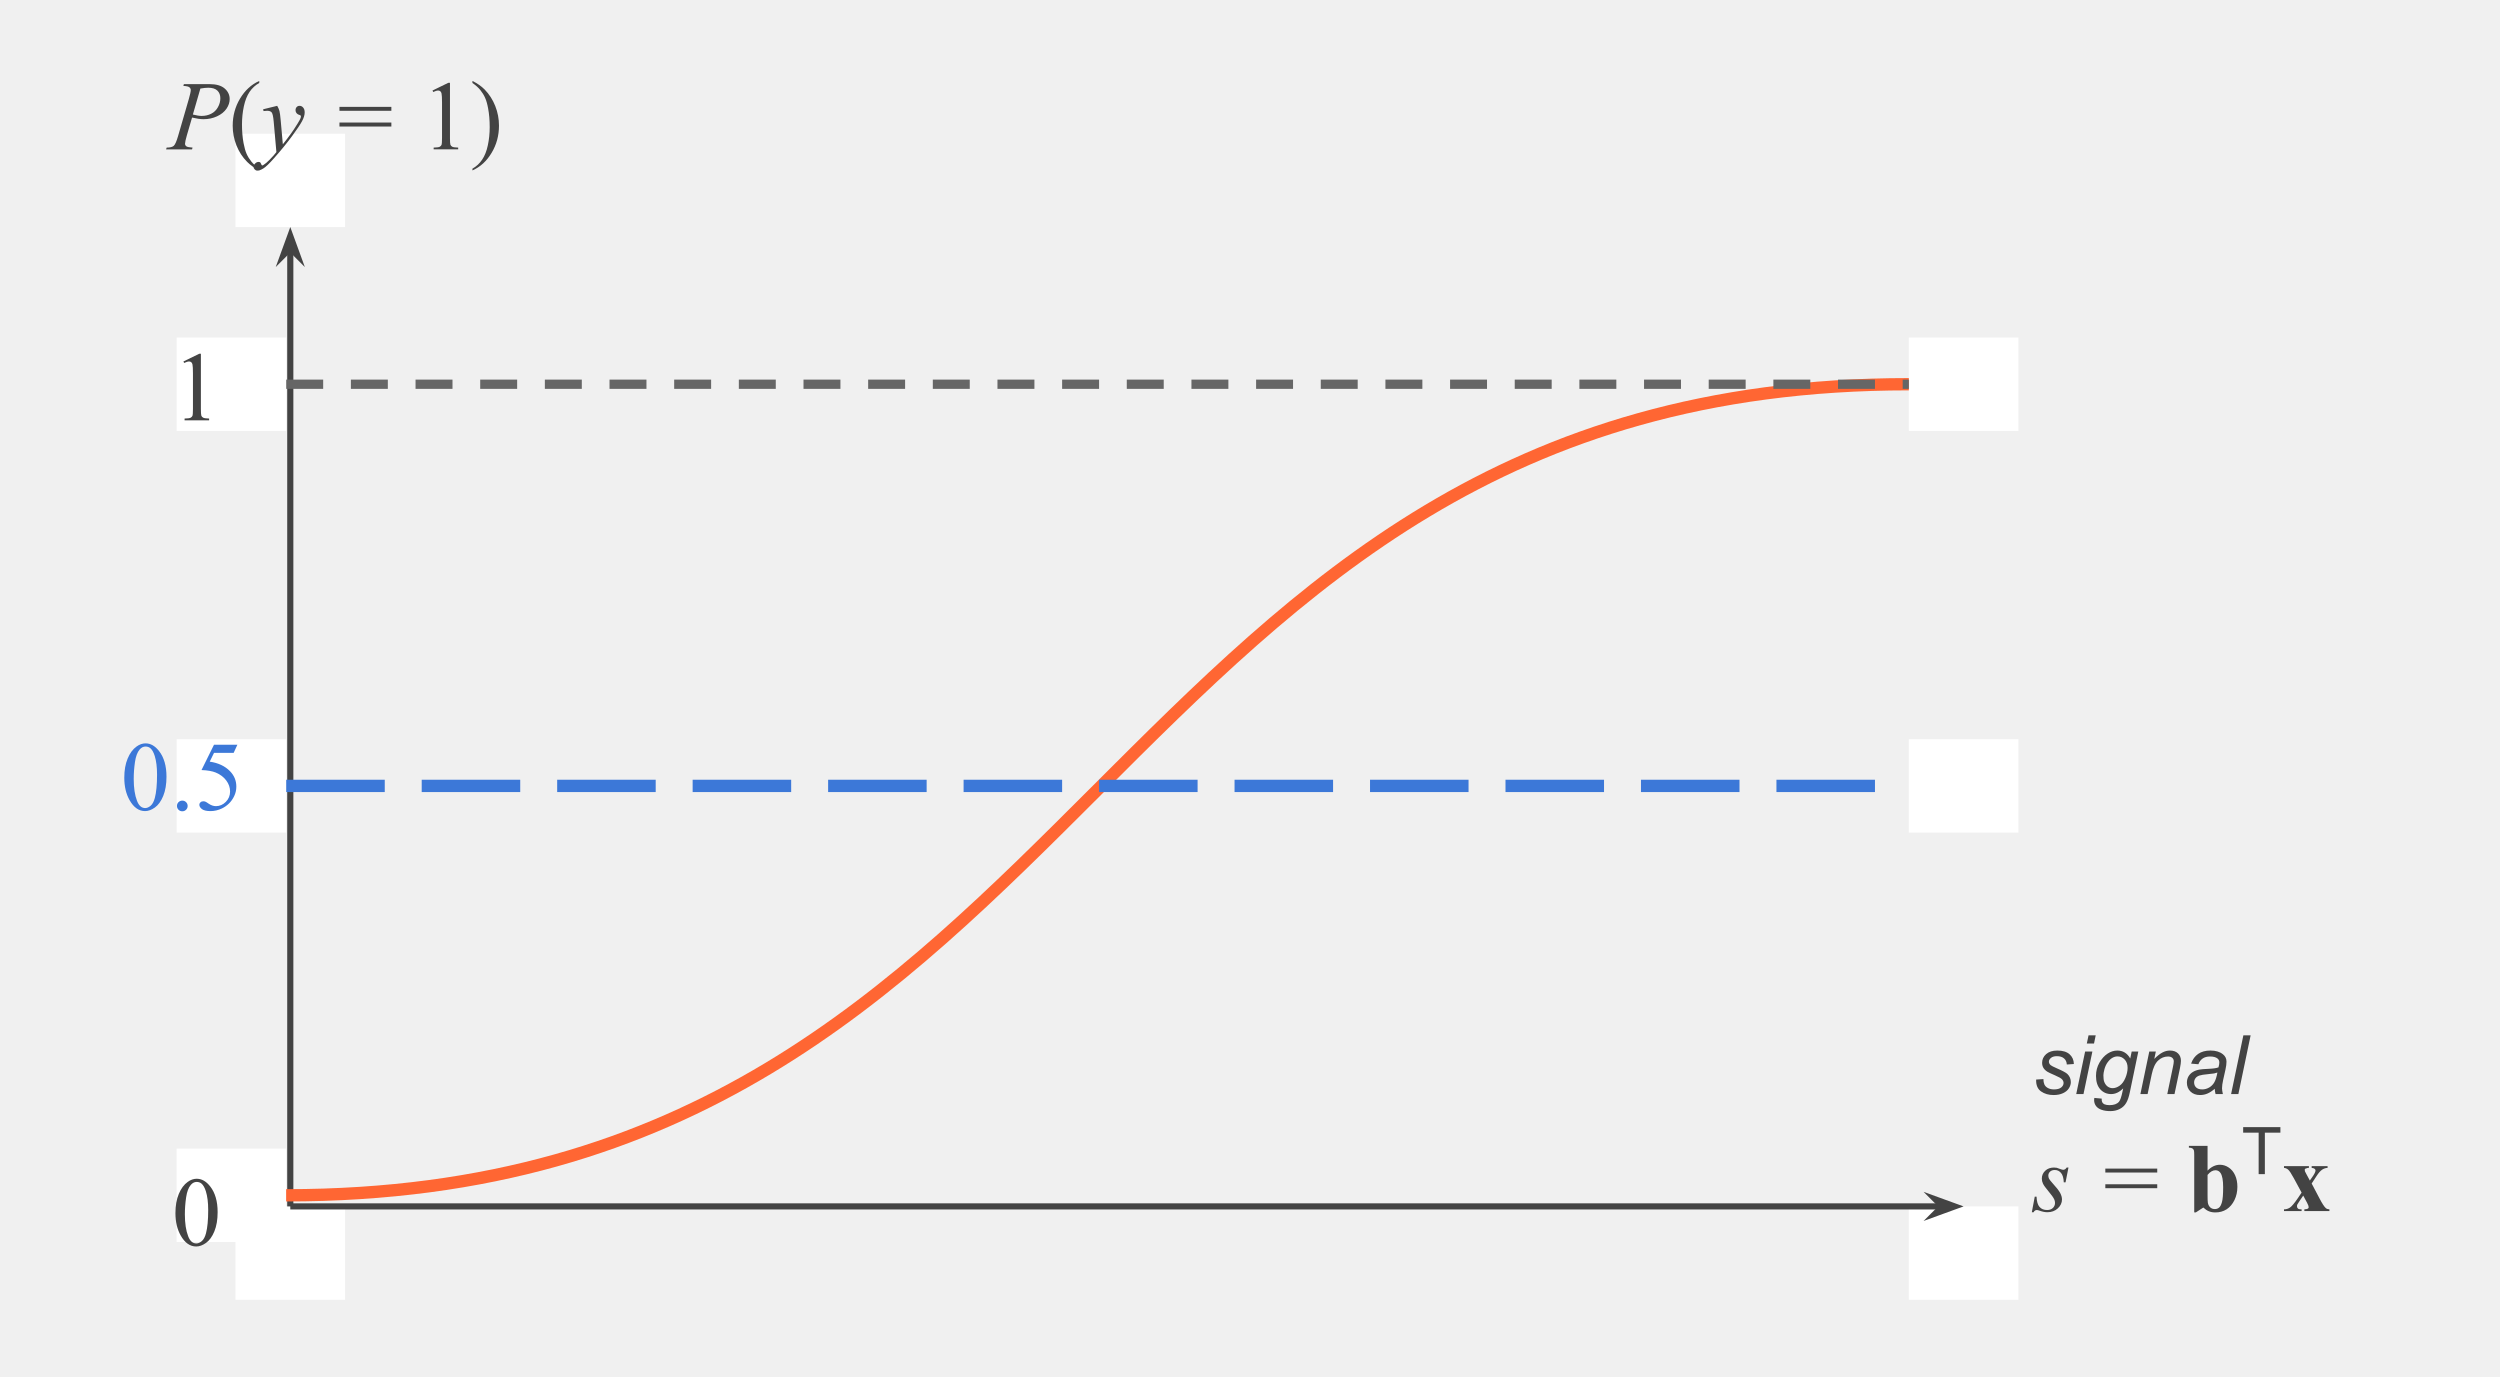
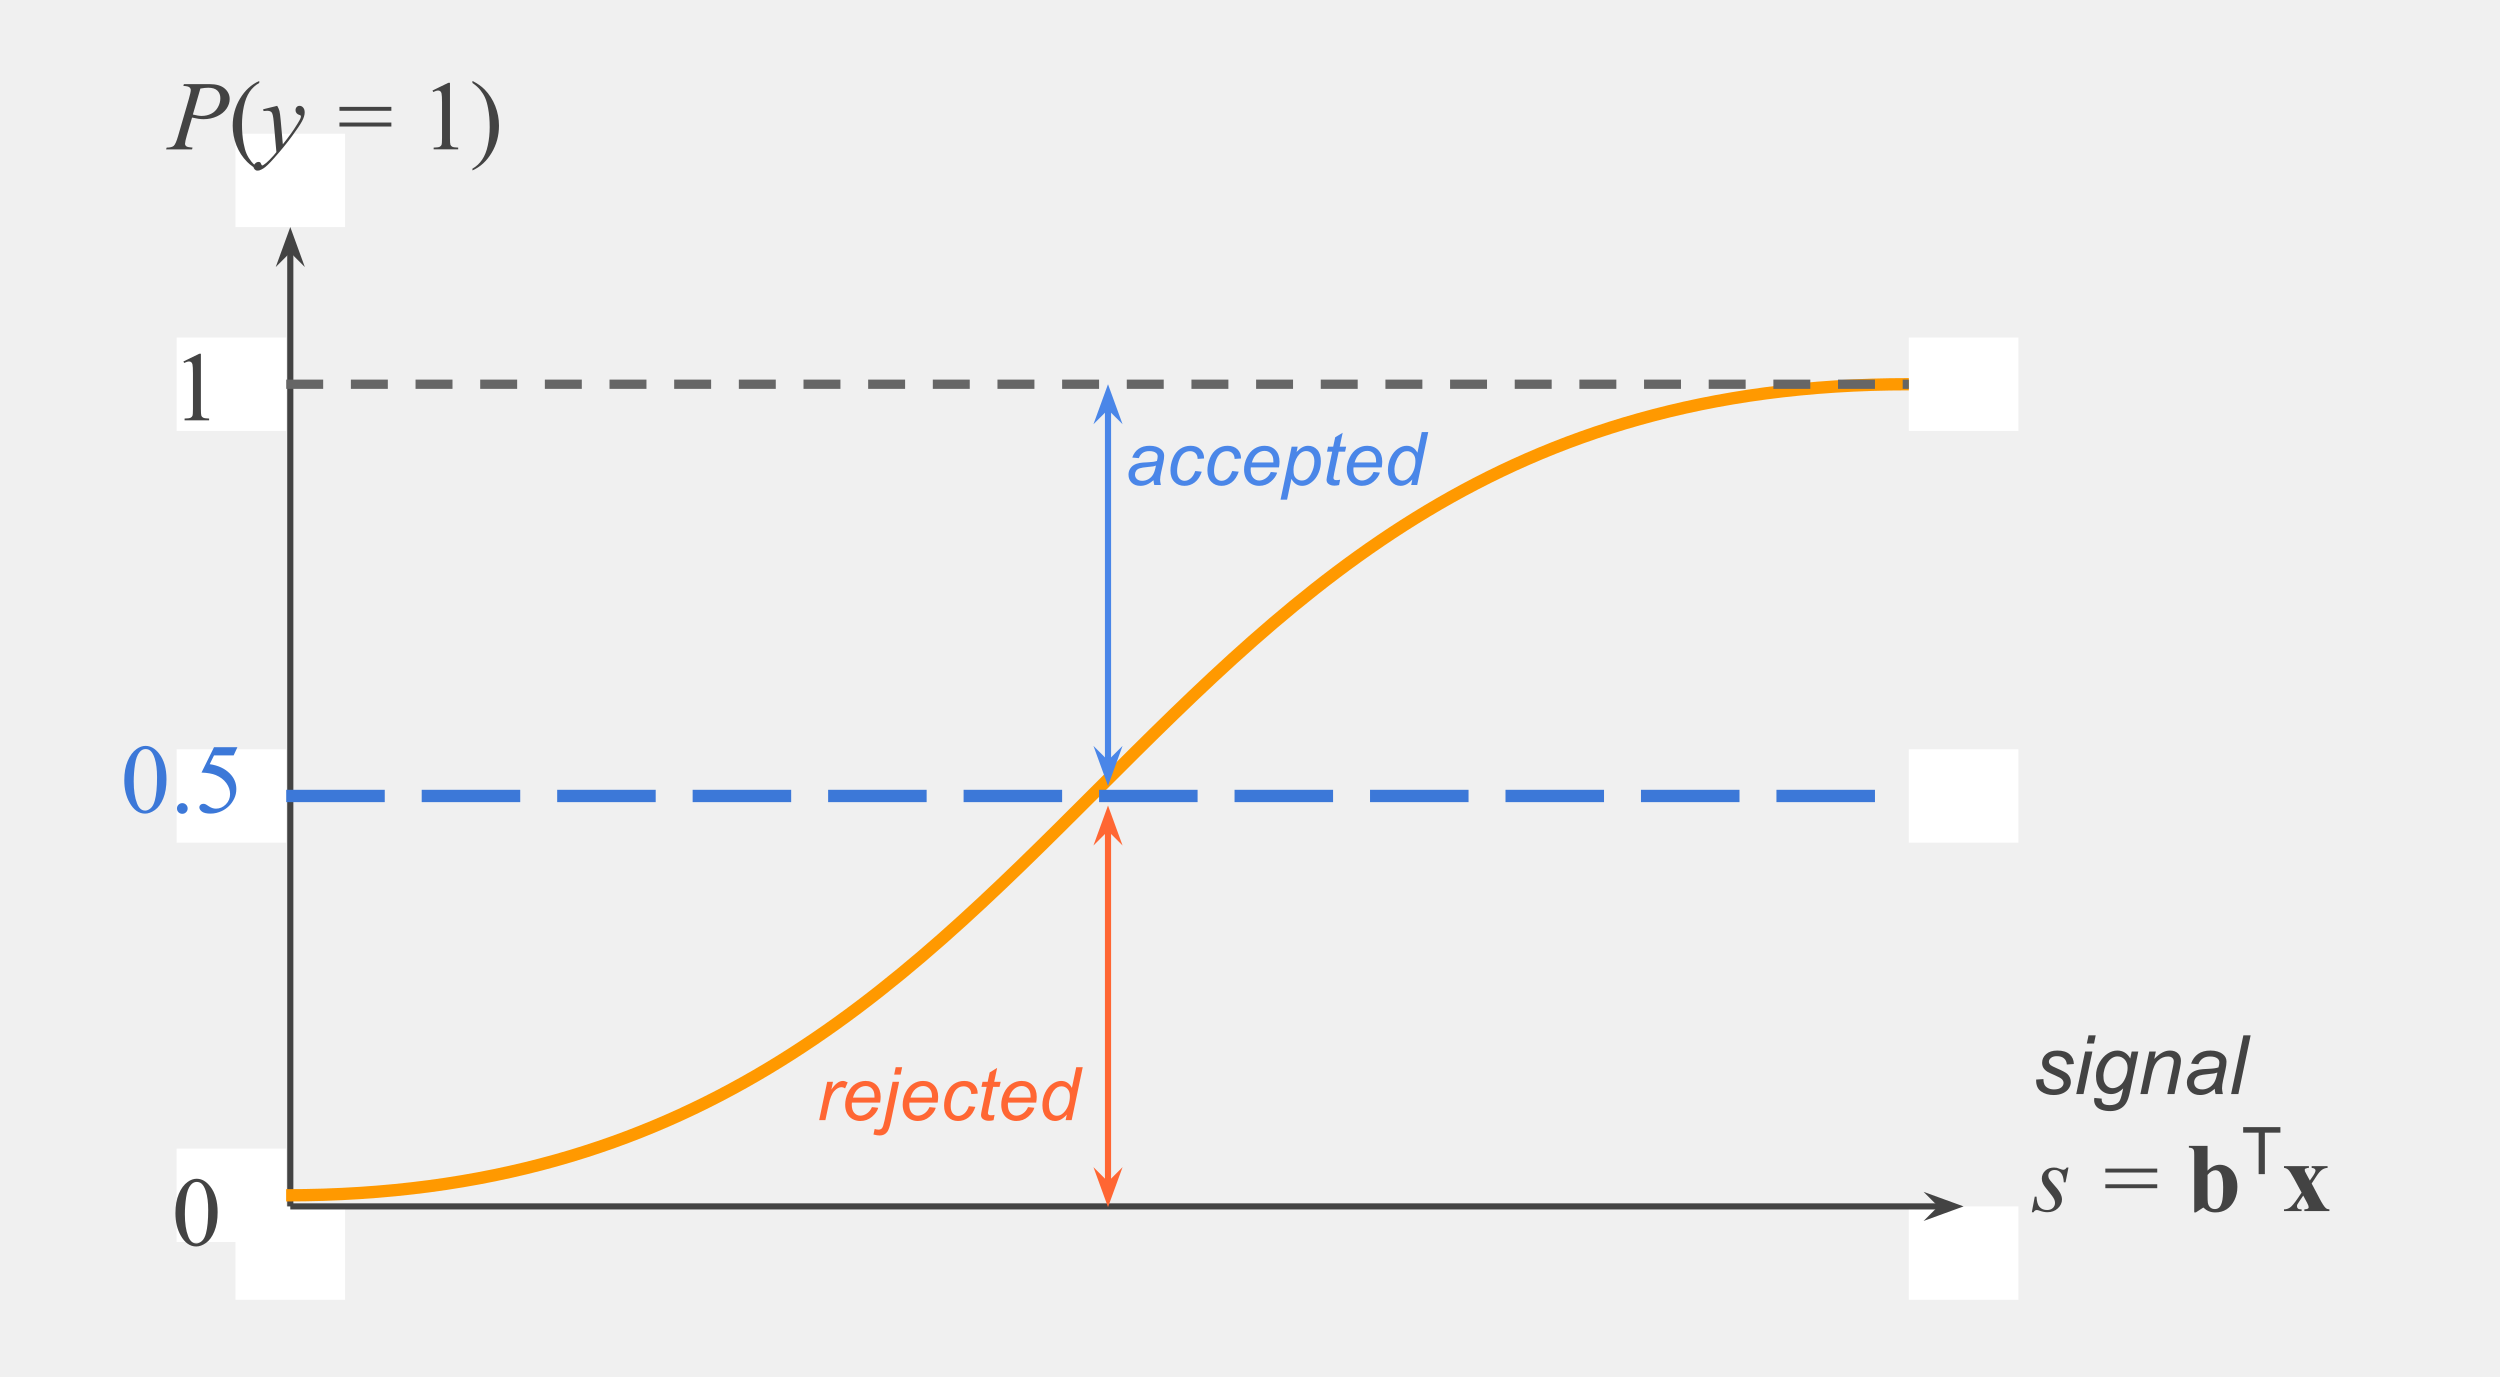
<svg xmlns="http://www.w3.org/2000/svg" version="1.1" viewBox="0.0 0.0 811.963 446.916" fill="none" stroke="none" stroke-linecap="square" stroke-miterlimit="10">
  <clipPath id="p.0">
    <path d="m0 0l811.963 0l0 446.916l-811.963 0l0 -446.916z" clip-rule="nonzero" />
  </clipPath>
  <g clip-path="url(#p.0)">
    <path fill="#000000" fill-opacity="0.0" d="m0 0l811.963 0l0 446.916l-811.963 0z" fill-rule="evenodd" />
    <path fill="#ffffff" d="m57.347 373.052l35.591 0l0 30.331l-35.591 0z" fill-rule="evenodd" />
    <path fill="#ffffff" d="m76.486 43.427l35.591 0l0 30.331l-35.591 0z" fill-rule="evenodd" />
    <path fill="#ffffff" d="m76.486 391.822l35.591 0l0 30.331l-35.591 0z" fill-rule="evenodd" />
    <path fill="#ffffff" d="m619.958 391.822l35.591 0l0 30.331l-35.591 0z" fill-rule="evenodd" />
    <path fill="#000000" fill-opacity="0.0" d="m94.281 391.822l0 -318.079" fill-rule="evenodd" />
    <path stroke="#434343" stroke-width="2.0" stroke-linejoin="round" stroke-linecap="butt" d="m94.281 391.822l0 -311.225" fill-rule="evenodd" />
    <path fill="#434343" stroke="#434343" stroke-width="2.0" stroke-linecap="butt" d="m94.281 80.597l2.249 2.249l-2.249 -6.18l-2.249 6.18z" fill-rule="evenodd" />
    <path fill="#000000" fill-opacity="0.0" d="m94.281 391.822l543.465 0" fill-rule="evenodd" />
    <path stroke="#434343" stroke-width="2.0" stroke-linejoin="round" stroke-linecap="butt" d="m94.281 391.822l536.61 0" fill-rule="evenodd" />
    <path fill="#434343" stroke="#434343" stroke-width="2.0" stroke-linecap="butt" d="m630.891 391.822l-2.249 2.249l6.18 -2.249l-6.18 -2.249z" fill-rule="evenodd" />
    <path fill="#ffffff" d="m619.958 109.625l35.591 0l0 30.331l-35.591 0z" fill-rule="evenodd" />
    <path fill="#ffffff" d="m57.372 109.625l35.591 0l0 30.331l-35.591 0z" fill-rule="evenodd" />
    <path fill="#000000" fill-opacity="0.0" d="m92.934 388.223c131.756 0 197.634 -65.858 263.512 -131.717c65.878 -65.858 131.756 -131.717 263.512 -131.717" fill-rule="evenodd" />
-     <path stroke="#ff6633" stroke-width="4.0" stroke-linejoin="round" stroke-linecap="butt" d="m92.934 388.223c131.756 0 197.634 -65.858 263.512 -131.717c65.878 -65.858 131.756 -131.717 263.512 -131.717" fill-rule="evenodd" />
+     <path stroke="#ff9900" stroke-width="4.0" stroke-linejoin="round" stroke-linecap="butt" d="m92.934 388.223c131.756 0 197.634 -65.858 263.512 -131.717c65.878 -65.858 131.756 -131.717 263.512 -131.717" fill-rule="evenodd" />
    <path fill="#000000" fill-opacity="0.0" d="m32.037 95.31l48.787 0l0 58.961l-48.787 0z" fill-rule="evenodd" />
    <path fill="#434343" d="m59.574 117.401l5.156 -2.516l0.516 0l0 17.891q0 1.781 0.141 2.219q0.156 0.438 0.625 0.672q0.469 0.234 1.906 0.266l0 0.578l-7.969 0l0 -0.578q1.5 -0.031 1.938 -0.25q0.438 -0.234 0.609 -0.609q0.172 -0.391 0.172 -2.297l0 -11.438q0 -2.312 -0.156 -2.969q-0.109 -0.5 -0.406 -0.734q-0.281 -0.234 -0.688 -0.234q-0.578 0 -1.609 0.484l-0.234 -0.484z" fill-rule="nonzero" />
    <path fill="#000000" fill-opacity="0.0" d="m32.037 363.266l48.787 0l0 58.961l-48.787 0z" fill-rule="evenodd" />
    <path fill="#434343" d="m56.98 393.997q0 -3.625 1.094 -6.234q1.094 -2.625 2.906 -3.906q1.406 -1.016 2.906 -1.016q2.437 0 4.375 2.484q2.422 3.078 2.422 8.344q0 3.688 -1.062 6.266q-1.062 2.578 -2.719 3.75q-1.641 1.156 -3.172 1.156q-3.031 0 -5.047 -3.578q-1.703 -3.016 -1.703 -7.266zm3.062 0.391q0 4.375 1.078 7.141q0.891 2.328 2.656 2.328q0.844 0 1.75 -0.75q0.906 -0.766 1.375 -2.547q0.719 -2.688 0.719 -7.578q0 -3.625 -0.75 -6.047q-0.562 -1.797 -1.453 -2.547q-0.641 -0.516 -1.547 -0.516q-1.062 0 -1.891 0.953q-1.125 1.297 -1.531 4.078q-0.406 2.781 -0.406 5.484z" fill-rule="nonzero" />
    <path fill="#000000" fill-opacity="0.0" d="m18.165 7.31l181.764 0l0 58.961l-181.764 0z" fill-rule="evenodd" />
    <path fill="#434343" d="m59.719 27.323l8.344 0q3.281 0 4.906 1.422q1.625 1.406 1.625 3.438q0 1.609 -1.031 3.125q-1.031 1.516 -3.062 2.469q-2.031 0.938 -4.391 0.938q-1.469 0 -3.734 -0.531l-1.688 5.781q-0.594 2.062 -0.594 2.719q0 0.5 0.422 0.828q0.422 0.328 2.016 0.422l-0.156 0.578l-8.422 0l0.172 -0.578q1.656 0 2.297 -0.562q0.656 -0.578 1.406 -3.156l3.5 -12.062q0.625 -2.172 0.625 -2.906q0 -0.547 -0.453 -0.906q-0.438 -0.359 -1.953 -0.438l0.172 -0.578zm2.922 9.875q1.766 0.453 2.844 0.453q1.703 0 3.094 -0.703q1.406 -0.703 2.188 -2.109q0.797 -1.406 0.797 -2.922q0 -1.578 -0.969 -2.5q-0.969 -0.922 -2.938 -0.922q-1.062 0 -2.578 0.266l-2.438 8.438z" fill-rule="nonzero" />
    <path fill="#434343" d="m84.203 54.776l0 0.578q-2.359 -1.188 -3.938 -2.781q-2.25 -2.266 -3.469 -5.344q-1.219 -3.078 -1.219 -6.391q0 -4.844 2.391 -8.828q2.391 -4.0 6.234 -5.719l0 0.656q-1.922 1.062 -3.156 2.906q-1.234 1.844 -1.844 4.672q-0.609 2.828 -0.609 5.906q0 3.344 0.516 6.078q0.406 2.156 0.984 3.453q0.578 1.312 1.547 2.516q0.984 1.203 2.562 2.297z" fill-rule="nonzero" />
    <path fill="#434343" d="m90.032 34.369q0.531 0.906 0.734 1.703q0.203 0.781 0.406 3.094l0.688 7.688q0.938 -1.125 2.719 -3.562q0.859 -1.188 2.125 -3.234q0.766 -1.25 0.938 -1.75q0.094 -0.25 0.094 -0.516q0 -0.172 -0.109 -0.281q-0.109 -0.109 -0.578 -0.25q-0.453 -0.156 -0.766 -0.547q-0.297 -0.406 -0.297 -0.922q0 -0.641 0.375 -1.031q0.375 -0.391 0.938 -0.391q0.688 0 1.172 0.578q0.484 0.562 0.484 1.562q0 1.234 -0.844 2.828q-0.844 1.578 -3.25 4.859q-2.406 3.281 -5.828 7.156q-2.359 2.672 -3.5 3.359q-1.141 0.703 -1.953 0.703q-0.484 0 -0.844 -0.375q-0.375 -0.359 -0.375 -0.844q0 -0.609 0.516 -1.109q0.5 -0.5 1.094 -0.5q0.312 0 0.516 0.141q0.125 0.078 0.281 0.438q0.141 0.375 0.266 0.5q0.078 0.078 0.188 0.078q0.094 0 0.328 -0.156q0.859 -0.531 2.0 -1.688q1.5 -1.531 2.219 -2.5l-0.875 -9.906q-0.219 -2.453 -0.656 -2.984q-0.438 -0.531 -1.469 -0.531q-0.328 0 -1.172 0.094l-0.141 -0.578l4.578 -1.125zm20.219 0.344l16.859 0l0 1.281l-16.859 0l0 -1.281zm0 5.094l16.859 0l0 1.281l-16.859 0l0 -1.281z" fill-rule="nonzero" />
    <path fill="#434343" d="m140.469 29.401l5.156 -2.516l0.516 0l0 17.891q0 1.781 0.141 2.219q0.156 0.438 0.625 0.672q0.469 0.234 1.906 0.266l0 0.578l-7.969 0l0 -0.578q1.5 -0.031 1.938 -0.25q0.438 -0.234 0.609 -0.609q0.172 -0.391 0.172 -2.297l0 -11.438q0 -2.312 -0.156 -2.969q-0.109 -0.5 -0.406 -0.734q-0.281 -0.234 -0.688 -0.234q-0.578 0 -1.609 0.484l-0.234 -0.484zm12.969 -2.453l0 -0.656q2.375 1.172 3.953 2.766q2.234 2.281 3.453 5.359q1.219 3.062 1.219 6.391q0 4.844 -2.391 8.828q-2.375 4.0 -6.234 5.719l0 -0.578q1.922 -1.078 3.156 -2.922q1.25 -1.828 1.844 -4.656q0.609 -2.844 0.609 -5.922q0 -3.328 -0.516 -6.078q-0.391 -2.156 -0.984 -3.453q-0.578 -1.297 -1.547 -2.5q-0.969 -1.203 -2.562 -2.297z" fill-rule="nonzero" />
    <path fill="#000000" fill-opacity="0.0" d="m651.202 310.78l150.142 0l0 103.685l-150.142 0z" fill-rule="evenodd" />
    <path fill="#434343" d="m661.311 350.623l2.359 -0.156q0 1.016 0.312 1.734q0.312 0.719 1.141 1.172q0.844 0.453 1.969 0.453q1.562 0 2.344 -0.625q0.781 -0.625 0.781 -1.469q0 -0.609 -0.469 -1.156q-0.484 -0.547 -2.359 -1.344q-1.859 -0.797 -2.391 -1.125q-0.859 -0.531 -1.312 -1.25q-0.438 -0.734 -0.438 -1.672q0 -1.641 1.297 -2.812q1.312 -1.172 3.641 -1.172q2.609 0 3.969 1.203q1.359 1.203 1.406 3.172l-2.297 0.156q-0.047 -1.25 -0.891 -1.969q-0.828 -0.734 -2.344 -0.734q-1.234 0 -1.906 0.562q-0.672 0.562 -0.672 1.203q0 0.656 0.578 1.156q0.391 0.328 2.016 1.031q2.719 1.172 3.422 1.844q1.109 1.094 1.109 2.641q0 1.031 -0.641 2.016q-0.625 0.984 -1.922 1.578q-1.281 0.594 -3.047 0.594q-2.391 0 -4.078 -1.188q-1.672 -1.188 -1.578 -3.844zm16.453 -11.688l0.562 -2.672l2.328 0l-0.547 2.672l-2.344 0zm-3.438 16.406l2.891 -13.828l2.359 0l-2.891 13.828l-2.359 0zm5.875 1.25l2.391 0.219q-0.031 0.812 0.188 1.203q0.219 0.406 0.703 0.641q0.641 0.281 1.656 0.281q2.141 0 3.078 -1.109q0.609 -0.734 1.125 -3.219l0.234 -1.125q-1.828 1.859 -3.906 1.859q-2.094 0 -3.516 -1.531q-1.406 -1.547 -1.406 -4.375q0 -2.328 1.109 -4.281q1.125 -1.953 2.656 -2.953q1.531 -1.0 3.156 -1.0q2.734 0 4.203 2.578l0.469 -2.266l2.156 0l-2.781 13.344q-0.453 2.203 -1.203 3.422q-0.734 1.234 -2.062 1.906q-1.328 0.688 -3.047 0.688q-1.672 0 -2.875 -0.438q-1.203 -0.422 -1.797 -1.25q-0.594 -0.828 -0.594 -1.891q0 -0.328 0.062 -0.703zm2.953 -7.375q0 1.422 0.266 2.141q0.391 1.0 1.109 1.531q0.734 0.531 1.609 0.531q1.156 0 2.297 -0.812q1.156 -0.812 1.859 -2.516q0.719 -1.719 0.719 -3.266q0 -1.703 -0.953 -2.703q-0.938 -1.016 -2.328 -1.016q-0.859 0 -1.672 0.469q-0.797 0.453 -1.5 1.406q-0.703 0.938 -1.062 2.25q-0.344 1.312 -0.344 1.984zm12.012 6.125l2.891 -13.828l2.125 0l-0.5 2.406q1.391 -1.406 2.594 -2.062q1.219 -0.656 2.484 -0.656q1.672 0 2.625 0.922q0.953 0.906 0.953 2.422q0 0.781 -0.328 2.422l-1.766 8.375l-2.344 0l1.828 -8.766q0.281 -1.266 0.281 -1.875q0 -0.703 -0.484 -1.125q-0.469 -0.438 -1.375 -0.438q-1.812 0 -3.219 1.312q-1.406 1.297 -2.078 4.453l-1.344 6.438l-2.344 0zm24.137 -1.719q-1.219 1.062 -2.359 1.547q-1.125 0.484 -2.422 0.484q-1.906 0 -3.078 -1.125q-1.172 -1.125 -1.172 -2.891q0 -1.156 0.516 -2.047q0.531 -0.891 1.406 -1.422q0.875 -0.547 2.141 -0.781q0.797 -0.156 3.016 -0.25q2.219 -0.094 3.172 -0.469q0.281 -0.953 0.281 -1.594q0 -0.828 -0.594 -1.297q-0.828 -0.641 -2.406 -0.641q-1.484 0 -2.422 0.656q-0.938 0.656 -1.375 1.859l-2.375 -0.203q0.719 -2.062 2.297 -3.156q1.594 -1.094 4.0 -1.094q2.562 0 4.062 1.234q1.141 0.906 1.141 2.359q0 1.109 -0.328 2.562l-0.766 3.438q-0.359 1.641 -0.359 2.672q0 0.656 0.281 1.875l-2.375 0q-0.203 -0.672 -0.281 -1.719zm0.875 -5.281q-0.5 0.188 -1.062 0.297q-0.562 0.109 -1.891 0.219q-2.062 0.188 -2.906 0.469q-0.844 0.281 -1.281 0.891q-0.422 0.609 -0.422 1.344q0 1.0 0.672 1.641q0.688 0.625 1.953 0.625q1.172 0 2.25 -0.609q1.078 -0.625 1.703 -1.719q0.625 -1.109 0.984 -3.156zm4.45 7.0l3.984 -19.078l2.359 0l-3.984 19.078l-2.359 0z" fill-rule="nonzero" />
    <path fill="#434343" d="m671.811 379.201l-0.953 4.797l-0.578 0q-0.078 -2.094 -0.891 -3.047q-0.812 -0.953 -2.016 -0.953q-0.969 0 -1.547 0.531q-0.562 0.531 -0.562 1.281q0 0.516 0.219 0.984q0.234 0.469 1.0 1.312q2.031 2.219 2.625 3.344q0.594 1.125 0.594 2.125q0 1.625 -1.359 2.891q-1.344 1.25 -3.406 1.25q-1.125 0 -2.594 -0.531q-0.516 -0.188 -0.797 -0.188q-0.703 0 -1.062 0.719l-0.578 0l0.953 -5.062l0.578 0q0.094 2.375 0.984 3.359q0.891 0.984 2.438 0.984q1.188 0 1.875 -0.656q0.703 -0.672 0.703 -1.641q0 -0.625 -0.25 -1.156q-0.438 -0.938 -1.844 -2.594q-1.391 -1.656 -1.797 -2.484q-0.391 -0.828 -0.391 -1.656q0 -1.516 1.094 -2.562q1.109 -1.047 2.844 -1.047q0.5 0 0.906 0.078q0.219 0.047 1.016 0.359q0.812 0.297 1.078 0.297q0.672 0 1.125 -0.734l0.594 0zm11.969 0.344l16.859 0l0 1.281l-16.859 0l0 -1.281zm0 5.094l16.859 0l0 1.281l-16.859 0l0 -1.281z" fill-rule="nonzero" />
    <path fill="#434343" d="m716.983 372.155l0 8.047q1.844 -1.906 4.031 -1.906q1.5 0 2.828 0.891q1.328 0.875 2.078 2.5q0.75 1.625 0.75 3.75q0 2.391 -0.953 4.344q-0.953 1.953 -2.547 2.984q-1.594 1.016 -3.641 1.016q-1.188 0 -2.109 -0.375q-0.922 -0.375 -1.812 -1.219l-2.422 1.578l-0.531 0l0 -18.578q0 -1.266 -0.109 -1.562q-0.156 -0.438 -0.5 -0.641q-0.328 -0.219 -1.125 -0.25l0 -0.578l6.062 0zm0 9.438l0 6.5q0 1.984 0.094 2.531q0.156 0.922 0.75 1.5q0.594 0.562 1.516 0.562q0.797 0 1.359 -0.453q0.578 -0.453 0.953 -1.797q0.391 -1.344 0.391 -4.844q0 -3.359 -0.844 -4.609q-0.609 -0.906 -1.641 -0.906q-1.344 0 -2.578 1.516z" fill-rule="nonzero" />
    <path fill="#434343" d="m733.577 381.342l0 -13.469l-5.031 0l0 -1.797l12.094 0l0 1.797l-5.047 0l0 13.469l-2.016 0z" fill-rule="nonzero" />
    <path fill="#434343" d="m750.793 384.389l2.531 4.812q1.312 2.516 2.078 3.188q0.422 0.359 1.156 0.391l0 0.562l-8.141 0l0 -0.562q0.953 -0.078 1.172 -0.25q0.234 -0.172 0.234 -0.469q0 -0.438 -0.5 -1.375l-1.266 -2.375l-1.078 1.578q-0.734 1.078 -0.828 1.281q-0.125 0.297 -0.125 0.531q0 0.359 0.141 0.609q0.156 0.234 0.406 0.359q0.266 0.109 0.953 0.109l0 0.562l-5.719 0l0 -0.562q1.062 0 1.938 -0.578q0.891 -0.594 2.578 -3.078l1.203 -1.781l-2.516 -4.656q-1.234 -2.281 -1.844 -2.797q-0.609 -0.516 -1.359 -0.578l0 -0.578l8.094 0l0 0.578l-0.422 0.016l-0.812 0.281q-0.125 0.109 -0.125 0.359q0 0.234 0.078 0.484q0.047 0.109 0.438 0.844l1.141 2.125l0.594 -0.844q1.25 -1.719 1.25 -2.406q0 -0.328 -0.281 -0.547q-0.266 -0.234 -0.969 -0.312l0 -0.578l5.172 0l0 0.578q-0.953 0.031 -1.781 0.594q-0.828 0.547 -1.859 2.141l-1.531 2.344z" fill-rule="nonzero" />
    <path fill="#000000" fill-opacity="0.0" d="m92.962 124.79l526.992 0" fill-rule="evenodd" />
    <path stroke="#666666" stroke-width="3.0" stroke-linejoin="round" stroke-linecap="butt" stroke-dasharray="12.0,9.0" d="m92.962 124.79l526.992 0" fill-rule="evenodd" />
-     <path fill="#ffffff" d="m619.958 240.08l35.591 0l0 30.331l-35.591 0z" fill-rule="evenodd" />
-     <path fill="#ffffff" d="m57.372 240.08l35.591 0l0 30.331l-35.591 0z" fill-rule="evenodd" />
-     <path fill="#000000" fill-opacity="0.0" d="m92.962 255.246l526.992 0" fill-rule="evenodd" />
-     <path stroke="#3c78d8" stroke-width="4.0" stroke-linejoin="round" stroke-linecap="butt" stroke-dasharray="32.0,12.0" d="m92.962 255.246l526.992 0" fill-rule="evenodd" />
-     <path fill="#000000" fill-opacity="0.0" d="m19.645 221.858l68.567 0l0 58.961l-68.567 0z" fill-rule="evenodd" />
-     <path fill="#3c78d8" d="m40.368 252.59q0 -3.625 1.094 -6.234q1.094 -2.625 2.906 -3.906q1.406 -1.016 2.906 -1.016q2.438 0 4.375 2.484q2.422 3.078 2.422 8.344q0 3.688 -1.062 6.266q-1.062 2.578 -2.719 3.75q-1.641 1.156 -3.172 1.156q-3.031 0 -5.047 -3.578q-1.703 -3.016 -1.703 -7.266zm3.062 0.391q0 4.375 1.078 7.141q0.891 2.328 2.656 2.328q0.844 0 1.75 -0.75q0.906 -0.766 1.375 -2.547q0.719 -2.688 0.719 -7.578q0 -3.625 -0.75 -6.047q-0.562 -1.797 -1.453 -2.547q-0.641 -0.516 -1.547 -0.516q-1.062 0 -1.891 0.953q-1.125 1.297 -1.531 4.078q-0.406 2.781 -0.406 5.484zm15.781 7.047q0.734 0 1.234 0.516q0.5 0.5 0.5 1.219q0 0.719 -0.516 1.234q-0.5 0.5 -1.219 0.5q-0.719 0 -1.234 -0.5q-0.5 -0.516 -0.5 -1.234q0 -0.734 0.5 -1.234q0.516 -0.5 1.234 -0.5zm17.891 -18.156l-1.219 2.656l-6.375 0l-1.391 2.844q4.141 0.609 6.562 3.078q2.078 2.125 2.078 5.0q0 1.672 -0.688 3.094q-0.672 1.422 -1.703 2.422q-1.031 1.0 -2.297 1.609q-1.797 0.859 -3.688 0.859q-1.906 0 -2.781 -0.641q-0.859 -0.656 -0.859 -1.438q0 -0.438 0.359 -0.766q0.359 -0.344 0.906 -0.344q0.406 0 0.703 0.125q0.312 0.125 1.047 0.641q1.172 0.812 2.375 0.812q1.828 0 3.203 -1.375q1.391 -1.391 1.391 -3.375q0 -1.922 -1.234 -3.578q-1.234 -1.672 -3.406 -2.578q-1.703 -0.703 -4.641 -0.812l4.062 -8.234l7.594 0z" fill-rule="nonzero" />
+     <path fill="#ffffff" d="m619.958 243.354l35.591 0l0 30.331l-35.591 0z" fill-rule="evenodd" />
+     <path fill="#ffffff" d="m57.372 243.354l35.591 0l0 30.331l-35.591 0z" fill-rule="evenodd" />
+     <path fill="#000000" fill-opacity="0.0" d="m92.962 258.52l526.992 0" fill-rule="evenodd" />
+     <path stroke="#3c78d8" stroke-width="4.0" stroke-linejoin="round" stroke-linecap="butt" stroke-dasharray="32.0,12.0" d="m92.962 258.52l526.992 0" fill-rule="evenodd" />
+     <path fill="#000000" fill-opacity="0.0" d="m19.645 222.677l68.567 0l0 58.961l-68.567 0z" fill-rule="evenodd" />
+     <path fill="#3c78d8" d="m40.368 253.408q0 -3.625 1.094 -6.234q1.094 -2.625 2.906 -3.906q1.406 -1.016 2.906 -1.016q2.438 0 4.375 2.484q2.422 3.078 2.422 8.344q0 3.688 -1.062 6.266q-1.062 2.578 -2.719 3.75q-1.641 1.156 -3.172 1.156q-3.031 0 -5.047 -3.578q-1.703 -3.016 -1.703 -7.266zm3.062 0.391q0 4.375 1.078 7.141q0.891 2.328 2.656 2.328q0.844 0 1.75 -0.75q0.906 -0.766 1.375 -2.547q0.719 -2.688 0.719 -7.578q0 -3.625 -0.75 -6.047q-0.562 -1.797 -1.453 -2.547q-0.641 -0.516 -1.547 -0.516q-1.062 0 -1.891 0.953q-1.125 1.297 -1.531 4.078q-0.406 2.781 -0.406 5.484zm15.781 7.047q0.734 0 1.234 0.516q0.5 0.5 0.5 1.219q0 0.719 -0.516 1.234q-0.5 0.5 -1.219 0.5q-0.719 0 -1.234 -0.5q-0.5 -0.516 -0.5 -1.234q0 -0.734 0.5 -1.234q0.516 -0.5 1.234 -0.5zm17.891 -18.156l-1.219 2.656l-6.375 0l-1.391 2.844q4.141 0.609 6.562 3.078q2.078 2.125 2.078 5.0q0 1.672 -0.688 3.094q-0.672 1.422 -1.703 2.422q-1.031 1.0 -2.297 1.609q-1.797 0.859 -3.688 0.859q-1.906 0 -2.781 -0.641q-0.859 -0.656 -0.859 -1.438q0 -0.438 0.359 -0.766q0.359 -0.344 0.906 -0.344q0.406 0 0.703 0.125q0.312 0.125 1.047 0.641q1.172 0.812 2.375 0.812q1.828 0 3.203 -1.375q1.391 -1.391 1.391 -3.375q0 -1.922 -1.234 -3.578q-1.234 -1.672 -3.406 -2.578q-1.703 -0.703 -4.641 -0.812l4.062 -8.234l7.594 0z" fill-rule="nonzero" />
+     <path fill="#000000" fill-opacity="0.0" d="m356.457 124.976l134.457 0l0 48.0l-134.457 0z" fill-rule="evenodd" />
+     <path fill="#4a86e8" d="m374.644 155.97q-1.094 0.953 -2.125 1.391q-1.016 0.438 -2.172 0.438q-1.719 0 -2.781 -1.016q-1.047 -1.016 -1.047 -2.594q0 -1.047 0.469 -1.844q0.469 -0.812 1.25 -1.297q0.797 -0.484 1.938 -0.688q0.703 -0.141 2.703 -0.219q2.0 -0.094 2.875 -0.438q0.234 -0.859 0.234 -1.438q0 -0.734 -0.531 -1.156q-0.734 -0.594 -2.156 -0.594q-1.344 0 -2.188 0.594q-0.844 0.594 -1.234 1.688l-2.141 -0.188q0.656 -1.859 2.078 -2.844q1.422 -0.984 3.594 -0.984q2.297 0 3.656 1.109q1.031 0.812 1.031 2.125q0 1.0 -0.297 2.312l-0.688 3.094q-0.328 1.484 -0.328 2.406q0 0.578 0.25 1.688l-2.141 0q-0.172 -0.609 -0.25 -1.547zm0.781 -4.766q-0.438 0.188 -0.953 0.281q-0.5 0.094 -1.703 0.188q-1.844 0.172 -2.609 0.422q-0.766 0.25 -1.156 0.812q-0.375 0.547 -0.375 1.203q0 0.891 0.609 1.469q0.609 0.578 1.75 0.578q1.062 0 2.031 -0.547q0.969 -0.562 1.531 -1.562q0.562 -1.0 0.875 -2.844zm12.77 1.781l2.125 0.219q-0.797 2.328 -2.281 3.469q-1.469 1.125 -3.344 1.125q-2.016 0 -3.281 -1.312q-1.266 -1.312 -1.266 -3.672q0 -2.031 0.812 -4.0q0.812 -1.969 2.312 -3.0q1.516 -1.031 3.438 -1.031q2.016 0 3.188 1.141q1.172 1.125 1.172 2.984l-2.094 0.141q-0.016 -1.172 -0.688 -1.844q-0.672 -0.672 -1.766 -0.672q-1.281 0 -2.219 0.812q-0.938 0.812 -1.469 2.453q-0.531 1.641 -0.531 3.172q0 1.594 0.703 2.391q0.703 0.797 1.734 0.797q1.031 0 1.969 -0.781q0.938 -0.797 1.484 -2.391zm12.0 0l2.125 0.219q-0.797 2.328 -2.281 3.469q-1.469 1.125 -3.344 1.125q-2.016 0 -3.281 -1.312q-1.266 -1.312 -1.266 -3.672q0 -2.031 0.812 -4.0q0.812 -1.969 2.312 -3.0q1.516 -1.031 3.438 -1.031q2.016 0 3.188 1.141q1.172 1.125 1.172 2.984l-2.094 0.141q-0.016 -1.172 -0.688 -1.844q-0.672 -0.672 -1.766 -0.672q-1.281 0 -2.219 0.812q-0.938 0.812 -1.469 2.453q-0.531 1.641 -0.531 3.172q0 1.594 0.703 2.391q0.703 0.797 1.734 0.797q1.031 0 1.969 -0.781q0.938 -0.797 1.484 -2.391zm12.547 0.297l2.062 0.219q-0.438 1.531 -2.047 2.922q-1.594 1.375 -3.812 1.375q-1.375 0 -2.531 -0.641q-1.156 -0.641 -1.766 -1.859q-0.594 -1.219 -0.594 -2.781q0 -2.031 0.938 -3.938q0.938 -1.922 2.438 -2.859q1.5 -0.938 3.25 -0.938q2.234 0 3.562 1.391q1.328 1.375 1.328 3.766q0 0.922 -0.172 1.875l-9.156 0q-0.047 0.375 -0.047 0.656q0 1.75 0.797 2.672q0.812 0.922 1.969 0.922q1.094 0 2.141 -0.719q1.062 -0.719 1.641 -2.062zm-6.156 -3.078l6.984 0q0 -0.328 0 -0.469q0 -1.594 -0.797 -2.438q-0.797 -0.859 -2.047 -0.859q-1.359 0 -2.484 0.938q-1.109 0.938 -1.656 2.828zm9.316 12.078l3.609 -17.219l1.953 0l-0.359 1.734q1.078 -1.125 1.938 -1.562q0.875 -0.453 1.828 -0.453q1.781 0 2.953 1.297q1.172 1.297 1.172 3.719q0 1.938 -0.641 3.547q-0.641 1.594 -1.578 2.562q-0.938 0.969 -1.906 1.438q-0.953 0.453 -1.969 0.453q-2.234 0 -3.469 -2.281l-1.406 6.766l-2.125 0zm4.203 -9.859q0 1.406 0.203 1.938q0.281 0.766 0.953 1.234q0.672 0.469 1.547 0.469q1.828 0 2.953 -2.047q1.125 -2.062 1.125 -4.219q0 -1.578 -0.766 -2.438q-0.75 -0.859 -1.875 -0.859q-0.797 0 -1.5 0.438q-0.688 0.422 -1.281 1.266q-0.594 0.844 -0.984 2.078q-0.375 1.234 -0.375 2.141zm15.145 3.375l-0.344 1.734q-0.766 0.203 -1.484 0.203q-1.266 0 -2.016 -0.625q-0.562 -0.469 -0.562 -1.281q0 -0.406 0.312 -1.891l1.516 -7.234l-1.688 0l0.344 -1.641l1.672 0l0.656 -3.047l2.422 -1.469l-0.953 4.516l2.094 0l-0.359 1.641l-2.078 0l-1.438 6.891q-0.266 1.312 -0.266 1.562q0 0.375 0.219 0.578q0.219 0.203 0.703 0.203q0.703 0 1.25 -0.141zm10.855 -2.516l2.062 0.219q-0.438 1.531 -2.047 2.922q-1.594 1.375 -3.812 1.375q-1.375 0 -2.531 -0.641q-1.156 -0.641 -1.766 -1.859q-0.594 -1.219 -0.594 -2.781q0 -2.031 0.938 -3.938q0.938 -1.922 2.438 -2.859q1.5 -0.938 3.25 -0.938q2.234 0 3.562 1.391q1.328 1.375 1.328 3.766q0 0.922 -0.172 1.875l-9.156 0q-0.047 0.375 -0.047 0.656q0 1.75 0.797 2.672q0.812 0.922 1.969 0.922q1.094 0 2.141 -0.719q1.062 -0.719 1.641 -2.062zm-6.156 -3.078l6.984 0q0 -0.328 0 -0.469q0 -1.594 -0.797 -2.438q-0.797 -0.859 -2.047 -0.859q-1.359 0 -2.484 0.938q-1.109 0.938 -1.656 2.828zm18.754 5.5q-1.812 2.094 -3.797 2.094q-1.766 0 -2.953 -1.297q-1.172 -1.312 -1.172 -3.797q0 -2.281 0.922 -4.156q0.938 -1.891 2.344 -2.828q1.406 -0.938 2.812 -0.938q2.312 0 3.5 2.25l1.406 -6.703l2.109 0l-3.594 17.188l-1.953 0l0.375 -1.812zm-5.812 -3.406q0 1.297 0.25 2.047q0.266 0.75 0.891 1.25q0.625 0.5 1.484 0.5q1.438 0 2.609 -1.5q1.578 -1.984 1.578 -4.922q0 -1.469 -0.781 -2.297q-0.766 -0.844 -1.938 -0.844q-0.766 0 -1.391 0.344q-0.625 0.344 -1.25 1.156q-0.609 0.812 -1.031 2.062q-0.422 1.25 -0.422 2.203z" fill-rule="nonzero" />
+     <path fill="#000000" fill-opacity="0.0" d="m244.586 331.265l115.055 0l0 48.0l-115.055 0z" fill-rule="evenodd" />
+     <path fill="#ff6633" d="m266.055 363.805l2.609 -12.453l1.875 0l-0.531 2.547q0.953 -1.438 1.875 -2.125q0.922 -0.703 1.891 -0.703q0.625 0 1.547 0.469l-0.859 1.969q-0.547 -0.406 -1.203 -0.406q-1.125 0 -2.297 1.25q-1.172 1.234 -1.828 4.453l-1.062 5.0l-2.016 0zm17.133 -4.234l2.062 0.219q-0.438 1.531 -2.047 2.922q-1.594 1.375 -3.812 1.375q-1.375 0 -2.531 -0.641q-1.156 -0.641 -1.766 -1.859q-0.594 -1.219 -0.594 -2.781q0 -2.031 0.938 -3.938q0.938 -1.922 2.438 -2.859q1.5 -0.938 3.25 -0.938q2.234 0 3.562 1.391q1.328 1.375 1.328 3.766q0 0.922 -0.172 1.875l-9.156 0q-0.047 0.375 -0.047 0.656q0 1.75 0.797 2.672q0.812 0.922 1.969 0.922q1.094 0 2.141 -0.719q1.062 -0.719 1.641 -2.062zm-6.156 -3.078l6.984 0q0 -0.328 0 -0.469q0 -1.594 -0.797 -2.438q-0.797 -0.859 -2.047 -0.859q-1.359 0 -2.484 0.938q-1.109 0.938 -1.656 2.828zm13.379 -7.469l0.5 -2.406l2.094 0l-0.5 2.406l-2.094 0zm-6.719 19.453l0.375 -1.797q0.719 0.203 1.281 0.203q0.688 0 1.094 -0.453q0.406 -0.453 0.844 -2.5l2.609 -12.578l2.125 0l-2.703 12.953q-0.5 2.438 -1.156 3.312q-0.875 1.172 -2.453 1.172q-0.828 0 -2.016 -0.312zm18.176 -8.906l2.062 0.219q-0.438 1.531 -2.047 2.922q-1.594 1.375 -3.812 1.375q-1.375 0 -2.531 -0.641q-1.156 -0.641 -1.766 -1.859q-0.594 -1.219 -0.594 -2.781q0 -2.031 0.938 -3.938q0.938 -1.922 2.438 -2.859q1.5 -0.938 3.25 -0.938q2.234 0 3.562 1.391q1.328 1.375 1.328 3.766q0 0.922 -0.172 1.875l-9.156 0q-0.047 0.375 -0.047 0.656q0 1.75 0.797 2.672q0.812 0.922 1.969 0.922q1.094 0 2.141 -0.719q1.062 -0.719 1.641 -2.062zm-6.156 -3.078l6.984 0q0 -0.328 0 -0.469q0 -1.594 -0.797 -2.438q-0.797 -0.859 -2.047 -0.859q-1.359 0 -2.484 0.938q-1.109 0.938 -1.656 2.828zm18.957 2.781l2.125 0.219q-0.797 2.328 -2.281 3.469q-1.469 1.125 -3.344 1.125q-2.016 0 -3.281 -1.312q-1.266 -1.312 -1.266 -3.672q0 -2.031 0.812 -4.0q0.812 -1.969 2.312 -3.0q1.516 -1.031 3.438 -1.031q2.016 0 3.188 1.141q1.172 1.125 1.172 2.984l-2.094 0.141q-0.016 -1.172 -0.688 -1.844q-0.672 -0.672 -1.766 -0.672q-1.281 0 -2.219 0.812q-0.938 0.812 -1.469 2.453q-0.531 1.641 -0.531 3.172q0 1.594 0.703 2.391q0.703 0.797 1.734 0.797q1.031 0 1.969 -0.781q0.938 -0.797 1.484 -2.391zm8.359 2.812l-0.344 1.734q-0.766 0.203 -1.484 0.203q-1.266 0 -2.016 -0.625q-0.562 -0.469 -0.562 -1.281q0 -0.406 0.312 -1.891l1.516 -7.234l-1.688 0l0.344 -1.641l1.672 0l0.656 -3.047l2.422 -1.469l-0.953 4.516l2.094 0l-0.359 1.641l-2.078 0l-1.438 6.891q-0.266 1.312 -0.266 1.562q0 0.375 0.219 0.578q0.219 0.203 0.703 0.203q0.703 0 1.25 -0.141zm10.855 -2.516l2.062 0.219q-0.438 1.531 -2.047 2.922q-1.594 1.375 -3.812 1.375q-1.375 0 -2.531 -0.641q-1.156 -0.641 -1.766 -1.859q-0.594 -1.219 -0.594 -2.781q0 -2.031 0.938 -3.938q0.938 -1.922 2.438 -2.859q1.5 -0.938 3.25 -0.938q2.234 0 3.562 1.391q1.328 1.375 1.328 3.766q0 0.922 -0.172 1.875l-9.156 0q-0.047 0.375 -0.047 0.656q0 1.75 0.797 2.672q0.812 0.922 1.969 0.922q1.094 0 2.141 -0.719q1.062 -0.719 1.641 -2.062zm-6.156 -3.078l6.984 0q0 -0.328 0 -0.469q0 -1.594 -0.797 -2.438q-0.797 -0.859 -2.047 -0.859q-1.359 0 -2.484 0.938q-1.109 0.938 -1.656 2.828zm18.754 5.5q-1.812 2.094 -3.797 2.094q-1.766 0 -2.953 -1.297q-1.172 -1.312 -1.172 -3.797q0 -2.281 0.922 -4.156q0.938 -1.891 2.344 -2.828q1.406 -0.938 2.812 -0.938q2.312 0 3.5 2.25l1.406 -6.703l2.109 0l-3.594 17.188l-1.953 0l0.375 -1.812zm-5.812 -3.406q0 1.297 0.25 2.047q0.266 0.75 0.891 1.25q0.625 0.5 1.484 0.5q1.438 0 2.609 -1.5q1.578 -1.984 1.578 -4.922q0 -1.469 -0.781 -2.297q-0.766 -0.844 -1.938 -0.844q-0.766 0 -1.391 0.344q-0.625 0.344 -1.25 1.156q-0.609 0.812 -1.031 2.062q-0.422 1.25 -0.422 2.203z" fill-rule="nonzero" />
+     <path fill="#000000" fill-opacity="0.0" d="m359.865 124.79l0 130.457" fill-rule="evenodd" />
+     <path stroke="#4a86e8" stroke-width="2.0" stroke-linejoin="round" stroke-linecap="butt" d="m359.865 131.644l0 116.748" fill-rule="evenodd" />
+     <path fill="#4a86e8" stroke="#4a86e8" stroke-width="2.0" stroke-linecap="butt" d="m359.865 131.644l2.249 2.249l-2.249 -6.18l-2.249 6.18z" fill-rule="evenodd" />
+     <path fill="#4a86e8" stroke="#4a86e8" stroke-width="2.0" stroke-linecap="butt" d="m359.865 248.393l-2.249 -2.249l2.249 6.18l2.249 -6.18z" fill-rule="evenodd" />
+     <path fill="#000000" fill-opacity="0.0" d="m359.865 261.609l0 130.457" fill-rule="evenodd" />
+     <path stroke="#ff6633" stroke-width="2.0" stroke-linejoin="round" stroke-linecap="butt" d="m359.865 268.463l0 116.748" fill-rule="evenodd" />
+     <path fill="#ff6633" stroke="#ff6633" stroke-width="2.0" stroke-linecap="butt" d="m359.865 268.463l2.249 2.249l-2.249 -6.18l-2.249 6.18z" fill-rule="evenodd" />
+     <path fill="#ff6633" stroke="#ff6633" stroke-width="2.0" stroke-linecap="butt" d="m359.865 385.211l-2.249 -2.249l2.249 6.18l2.249 -6.18z" fill-rule="evenodd" />
  </g>
</svg>
